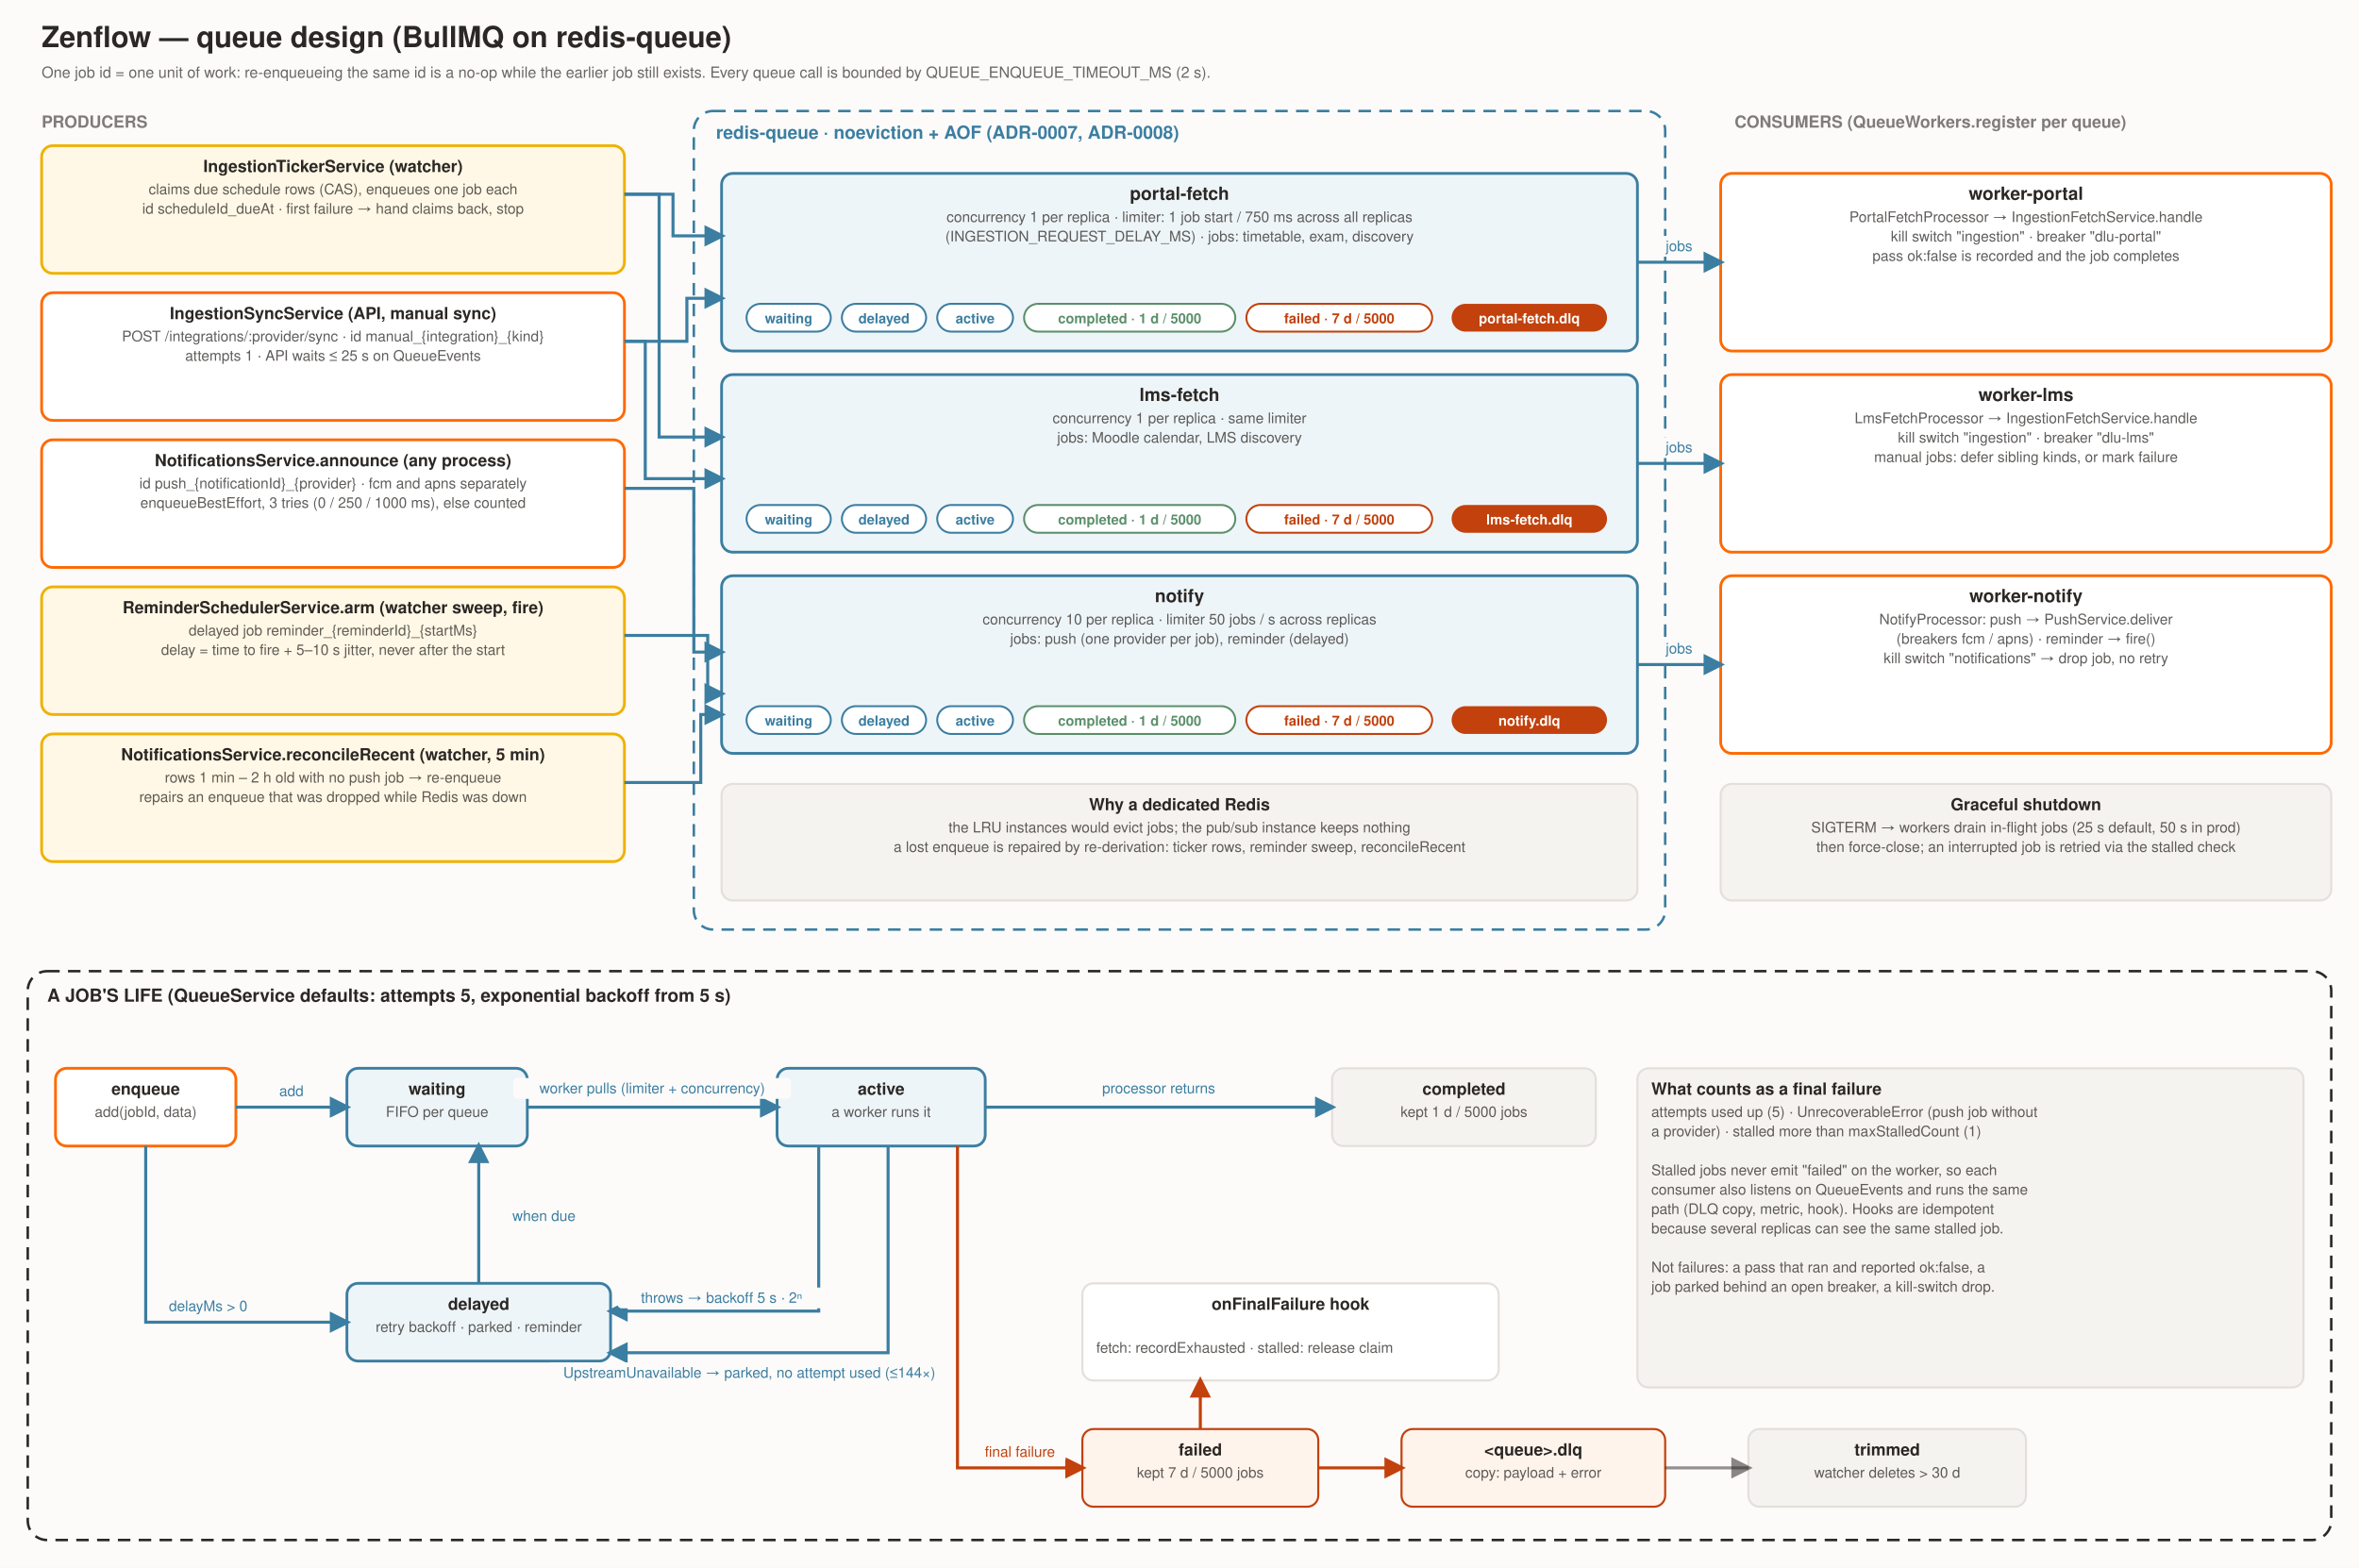
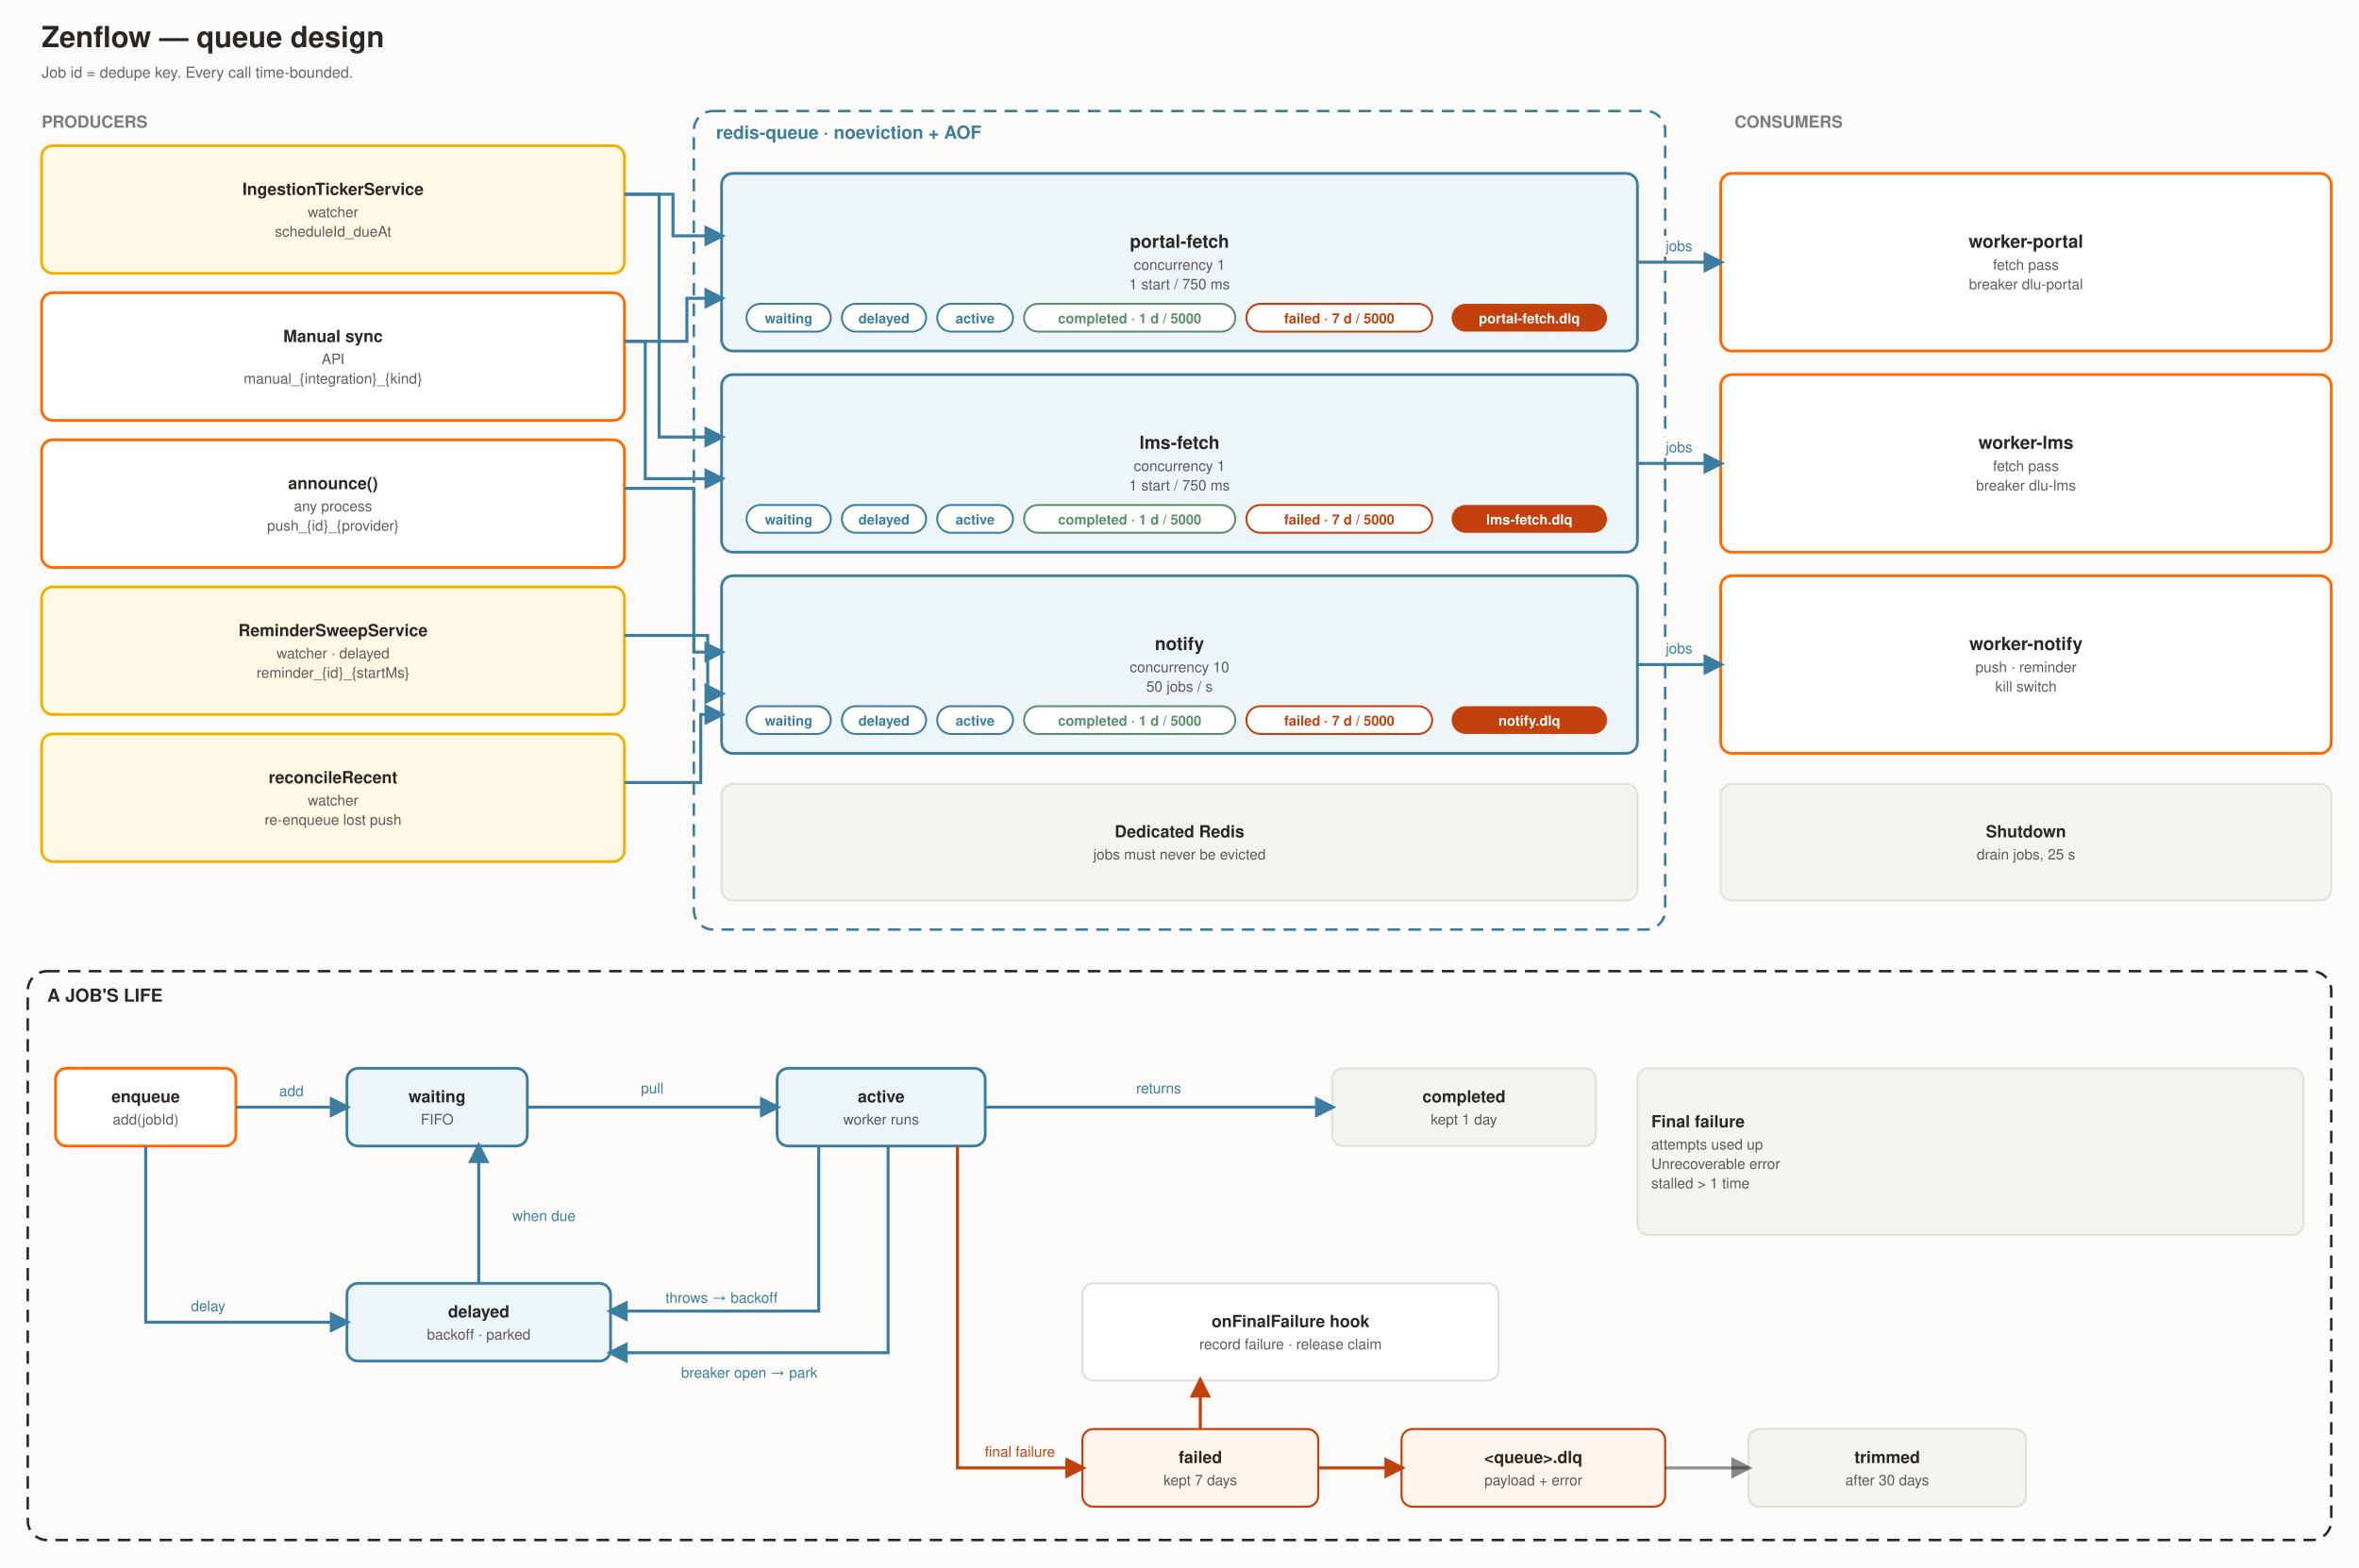
<svg xmlns="http://www.w3.org/2000/svg" viewBox="0 0 1700 1130" font-family="Helvetica, Arial, sans-serif" role="img" aria-label="Zenflow queue design: producers, three BullMQ queues on a noeviction Redis, consumers, and the lifecycle of a job including retry, breaker parking and the dead-letter queue">
  <defs>
    <marker id="aO" viewBox="0 0 10 10" refX="8" refY="5" markerWidth="7" markerHeight="7" orient="auto-start-reverse">
      <path d="M0,0 L10,5 L0,10 z" fill="#FF6900" />
    </marker>
    <marker id="aA" viewBox="0 0 10 10" refX="8" refY="5" markerWidth="7" markerHeight="7" orient="auto-start-reverse">
      <path d="M0,0 L10,5 L0,10 z" fill="#F0B100" />
    </marker>
    <marker id="aB" viewBox="0 0 10 10" refX="8" refY="5" markerWidth="7" markerHeight="7" orient="auto-start-reverse">
      <path d="M0,0 L10,5 L0,10 z" fill="#3B7EA1" />
    </marker>
    <marker id="aN" viewBox="0 0 10 10" refX="8" refY="5" markerWidth="7" markerHeight="7" orient="auto-start-reverse">
      <path d="M0,0 L10,5 L0,10 z" fill="#2B2724" fill-opacity="0.55" />
    </marker>
    <marker id="aR" viewBox="0 0 10 10" refX="8" refY="5" markerWidth="7" markerHeight="7" orient="auto-start-reverse">
      <path d="M0,0 L10,5 L0,10 z" fill="#C2410C" />
    </marker>
  </defs>
  <rect width="1700" height="1130" fill="#FCFBFA" />
-   <text x="30" y="34" text-anchor="start" font-size="21" font-weight="700" fill="#2B2724">Zenflow — queue design (BullMQ on redis-queue)</text>
-   <text x="30" y="56" text-anchor="start" font-size="11" font-weight="400" fill="#2B2724" opacity="0.7">One job id = one unit of work: re-enqueueing the same id is a no-op while the earlier job still exists. Every queue call is bounded by QUEUE_ENQUEUE_TIMEOUT_MS (2 s).</text>
+   <text x="30" y="34" text-anchor="start" font-size="21" font-weight="700" fill="#2B2724">Zenflow — queue design</text>
+   <text x="30" y="56" text-anchor="start" font-size="11" font-weight="400" fill="#2B2724" opacity="0.7">Job id = dedupe key.   Every call time-bounded.</text>
  <text x="30" y="92" text-anchor="start" font-size="12" font-weight="700" fill="#2B2724" opacity="0.6">PRODUCERS</text>
  <rect x="30" y="105" width="420" height="92" rx="8" fill="#FFF8E6" stroke="#F0B100" stroke-width="2" />
-   <text x="240" y="124" text-anchor="middle" font-size="12" font-weight="700" fill="#2B2724">IngestionTickerService  (watcher)</text>
-   <text x="240" y="140" text-anchor="middle" font-size="10.5" font-weight="400" fill="#2B2724" opacity="0.75">claims due schedule rows (CAS), enqueues one job each</text>
-   <text x="240" y="154" text-anchor="middle" font-size="10.5" font-weight="400" fill="#2B2724" opacity="0.75">id scheduleId_dueAt · first failure → hand claims back, stop</text>
+   <text x="240" y="140.5" text-anchor="middle" font-size="12" font-weight="700" fill="#2B2724">IngestionTickerService</text>
+   <text x="240" y="156.5" text-anchor="middle" font-size="10.5" font-weight="400" fill="#2B2724" opacity="0.75">watcher</text>
+   <text x="240" y="170.5" text-anchor="middle" font-size="10.5" font-weight="400" fill="#2B2724" opacity="0.75">scheduleId_dueAt</text>
  <rect x="30" y="211" width="420" height="92" rx="8" fill="#FFFFFF" stroke="#FF6900" stroke-width="2" />
-   <text x="240" y="230" text-anchor="middle" font-size="12" font-weight="700" fill="#2B2724">IngestionSyncService  (API, manual sync)</text>
-   <text x="240" y="246" text-anchor="middle" font-size="10.5" font-weight="400" fill="#2B2724" opacity="0.75">POST /integrations/:provider/sync · id manual_{integration}_{kind}</text>
-   <text x="240" y="260" text-anchor="middle" font-size="10.5" font-weight="400" fill="#2B2724" opacity="0.75">attempts 1 · API waits ≤ 25 s on QueueEvents</text>
+   <text x="240" y="246.5" text-anchor="middle" font-size="12" font-weight="700" fill="#2B2724">Manual sync</text>
+   <text x="240" y="262.5" text-anchor="middle" font-size="10.5" font-weight="400" fill="#2B2724" opacity="0.75">API</text>
+   <text x="240" y="276.5" text-anchor="middle" font-size="10.5" font-weight="400" fill="#2B2724" opacity="0.75">manual_{integration}_{kind}</text>
  <rect x="30" y="317" width="420" height="92" rx="8" fill="#FFFFFF" stroke="#FF6900" stroke-width="2" />
-   <text x="240" y="336" text-anchor="middle" font-size="12" font-weight="700" fill="#2B2724">NotificationsService.announce  (any process)</text>
-   <text x="240" y="352" text-anchor="middle" font-size="10.5" font-weight="400" fill="#2B2724" opacity="0.75">id push_{notificationId}_{provider} · fcm and apns separately</text>
-   <text x="240" y="366" text-anchor="middle" font-size="10.5" font-weight="400" fill="#2B2724" opacity="0.75">enqueueBestEffort, 3 tries (0 / 250 / 1000 ms), else counted</text>
+   <text x="240" y="352.5" text-anchor="middle" font-size="12" font-weight="700" fill="#2B2724">announce()</text>
+   <text x="240" y="368.5" text-anchor="middle" font-size="10.5" font-weight="400" fill="#2B2724" opacity="0.75">any process</text>
+   <text x="240" y="382.5" text-anchor="middle" font-size="10.5" font-weight="400" fill="#2B2724" opacity="0.75">push_{id}_{provider}</text>
  <rect x="30" y="423" width="420" height="92" rx="8" fill="#FFF8E6" stroke="#F0B100" stroke-width="2" />
-   <text x="240" y="442" text-anchor="middle" font-size="12" font-weight="700" fill="#2B2724">ReminderSchedulerService.arm  (watcher sweep, fire)</text>
-   <text x="240" y="458" text-anchor="middle" font-size="10.5" font-weight="400" fill="#2B2724" opacity="0.75">delayed job reminder_{reminderId}_{startMs}</text>
-   <text x="240" y="472" text-anchor="middle" font-size="10.5" font-weight="400" fill="#2B2724" opacity="0.75">delay = time to fire + 5–10 s jitter, never after the start</text>
+   <text x="240" y="458.5" text-anchor="middle" font-size="12" font-weight="700" fill="#2B2724">ReminderSweepService</text>
+   <text x="240" y="474.5" text-anchor="middle" font-size="10.5" font-weight="400" fill="#2B2724" opacity="0.75">watcher · delayed</text>
+   <text x="240" y="488.5" text-anchor="middle" font-size="10.5" font-weight="400" fill="#2B2724" opacity="0.75">reminder_{id}_{startMs}</text>
  <rect x="30" y="529" width="420" height="92" rx="8" fill="#FFF8E6" stroke="#F0B100" stroke-width="2" />
-   <text x="240" y="548" text-anchor="middle" font-size="12" font-weight="700" fill="#2B2724">NotificationsService.reconcileRecent  (watcher, 5 min)</text>
-   <text x="240" y="564" text-anchor="middle" font-size="10.5" font-weight="400" fill="#2B2724" opacity="0.75">rows 1 min – 2 h old with no push job → re-enqueue</text>
-   <text x="240" y="578" text-anchor="middle" font-size="10.5" font-weight="400" fill="#2B2724" opacity="0.75">repairs an enqueue that was dropped while Redis was down</text>
+   <text x="240" y="564.5" text-anchor="middle" font-size="12" font-weight="700" fill="#2B2724">reconcileRecent</text>
+   <text x="240" y="580.5" text-anchor="middle" font-size="10.5" font-weight="400" fill="#2B2724" opacity="0.75">watcher</text>
+   <text x="240" y="594.5" text-anchor="middle" font-size="10.5" font-weight="400" fill="#2B2724" opacity="0.75">re-enqueue lost push</text>
  <rect x="500" y="80" width="700" height="590" rx="14" fill="none" stroke="#3B7EA1" stroke-width="1.8" stroke-dasharray="9 6" />
-   <rect x="510" y="87" width="389.4" height="18" fill="#FCFBFA" />
-   <text x="516" y="100" text-anchor="start" font-size="13" font-weight="700" fill="#3B7EA1">redis-queue · noeviction + AOF (ADR-0007, ADR-0008)</text>
+   <rect x="510" y="87" width="234" height="18" fill="#FCFBFA" />
+   <text x="516" y="100" text-anchor="start" font-size="13" font-weight="700" fill="#3B7EA1">redis-queue · noeviction + AOF</text>
  <rect x="520" y="125" width="660" height="128" rx="8" fill="#EEF5F9" stroke="#3B7EA1" stroke-width="2" />
-   <text x="850" y="144" text-anchor="middle" font-size="13" font-weight="700" fill="#2B2724">portal-fetch</text>
-   <text x="850" y="160" text-anchor="middle" font-size="10.5" font-weight="400" fill="#2B2724" opacity="0.75">concurrency 1 per replica · limiter: 1 job start / 750 ms across all replicas</text>
-   <text x="850" y="174" text-anchor="middle" font-size="10.5" font-weight="400" fill="#2B2724" opacity="0.75">(INGESTION_REQUEST_DELAY_MS) · jobs: timetable, exam, discovery</text>
+   <text x="850" y="178.5" text-anchor="middle" font-size="13" font-weight="700" fill="#2B2724">portal-fetch</text>
+   <text x="850" y="194.5" text-anchor="middle" font-size="10.5" font-weight="400" fill="#2B2724" opacity="0.75">concurrency 1</text>
+   <text x="850" y="208.5" text-anchor="middle" font-size="10.5" font-weight="400" fill="#2B2724" opacity="0.75">1 start / 750 ms</text>
  <rect x="538" y="219" width="60.7" height="20" rx="10" fill="#fff" stroke="#3B7EA1" stroke-width="1.4" />
  <text x="568.35" y="233" text-anchor="middle" font-size="10" font-weight="700" fill="#3B7EA1">waiting</text>
  <rect x="606.7" y="219" width="60.7" height="20" rx="10" fill="#fff" stroke="#3B7EA1" stroke-width="1.4" />
  <text x="637.05" y="233" text-anchor="middle" font-size="10" font-weight="700" fill="#3B7EA1">delayed</text>
  <rect x="675.4" y="219" width="54.6" height="20" rx="10" fill="#fff" stroke="#3B7EA1" stroke-width="1.4" />
  <text x="702.7" y="233" text-anchor="middle" font-size="10" font-weight="700" fill="#3B7EA1">active</text>
  <rect x="738" y="219" width="152.2" height="20" rx="10" fill="#fff" stroke="#5B8F6B" stroke-width="1.4" />
  <text x="814.1" y="233" text-anchor="middle" font-size="10" font-weight="700" fill="#5B8F6B">completed · 1 d / 5000</text>
  <rect x="898.2" y="219" width="133.9" height="20" rx="10" fill="#fff" stroke="#C2410C" stroke-width="1.4" />
  <text x="965.15" y="233" text-anchor="middle" font-size="10" font-weight="700" fill="#C2410C">failed · 7 d / 5000</text>
  <rect x="1046.1" y="219" width="112" height="20" rx="10" fill="#C2410C" />
  <text x="1102.1" y="233" text-anchor="middle" font-size="10" font-weight="700" fill="#fff">portal-fetch.dlq</text>
  <rect x="520" y="270" width="660" height="128" rx="8" fill="#EEF5F9" stroke="#3B7EA1" stroke-width="2" />
-   <text x="850" y="289" text-anchor="middle" font-size="13" font-weight="700" fill="#2B2724">lms-fetch</text>
-   <text x="850" y="305" text-anchor="middle" font-size="10.5" font-weight="400" fill="#2B2724" opacity="0.75">concurrency 1 per replica · same limiter</text>
-   <text x="850" y="319" text-anchor="middle" font-size="10.5" font-weight="400" fill="#2B2724" opacity="0.75">jobs: Moodle calendar, LMS discovery</text>
+   <text x="850" y="323.5" text-anchor="middle" font-size="13" font-weight="700" fill="#2B2724">lms-fetch</text>
+   <text x="850" y="339.5" text-anchor="middle" font-size="10.5" font-weight="400" fill="#2B2724" opacity="0.75">concurrency 1</text>
+   <text x="850" y="353.5" text-anchor="middle" font-size="10.5" font-weight="400" fill="#2B2724" opacity="0.75">1 start / 750 ms</text>
  <rect x="538" y="364" width="60.7" height="20" rx="10" fill="#fff" stroke="#3B7EA1" stroke-width="1.4" />
  <text x="568.35" y="378" text-anchor="middle" font-size="10" font-weight="700" fill="#3B7EA1">waiting</text>
  <rect x="606.7" y="364" width="60.7" height="20" rx="10" fill="#fff" stroke="#3B7EA1" stroke-width="1.4" />
  <text x="637.05" y="378" text-anchor="middle" font-size="10" font-weight="700" fill="#3B7EA1">delayed</text>
  <rect x="675.4" y="364" width="54.6" height="20" rx="10" fill="#fff" stroke="#3B7EA1" stroke-width="1.4" />
  <text x="702.7" y="378" text-anchor="middle" font-size="10" font-weight="700" fill="#3B7EA1">active</text>
  <rect x="738" y="364" width="152.2" height="20" rx="10" fill="#fff" stroke="#5B8F6B" stroke-width="1.4" />
  <text x="814.1" y="378" text-anchor="middle" font-size="10" font-weight="700" fill="#5B8F6B">completed · 1 d / 5000</text>
  <rect x="898.2" y="364" width="133.9" height="20" rx="10" fill="#fff" stroke="#C2410C" stroke-width="1.4" />
  <text x="965.15" y="378" text-anchor="middle" font-size="10" font-weight="700" fill="#C2410C">failed · 7 d / 5000</text>
  <rect x="1046.1" y="364" width="112" height="20" rx="10" fill="#C2410C" />
  <text x="1102.1" y="378" text-anchor="middle" font-size="10" font-weight="700" fill="#fff">lms-fetch.dlq</text>
  <rect x="520" y="415" width="660" height="128" rx="8" fill="#EEF5F9" stroke="#3B7EA1" stroke-width="2" />
-   <text x="850" y="434" text-anchor="middle" font-size="13" font-weight="700" fill="#2B2724">notify</text>
-   <text x="850" y="450" text-anchor="middle" font-size="10.5" font-weight="400" fill="#2B2724" opacity="0.75">concurrency 10 per replica · limiter 50 jobs / s across replicas</text>
-   <text x="850" y="464" text-anchor="middle" font-size="10.5" font-weight="400" fill="#2B2724" opacity="0.75">jobs: push (one provider per job), reminder (delayed)</text>
+   <text x="850" y="468.5" text-anchor="middle" font-size="13" font-weight="700" fill="#2B2724">notify</text>
+   <text x="850" y="484.5" text-anchor="middle" font-size="10.5" font-weight="400" fill="#2B2724" opacity="0.75">concurrency 10</text>
+   <text x="850" y="498.5" text-anchor="middle" font-size="10.5" font-weight="400" fill="#2B2724" opacity="0.75">50 jobs / s</text>
  <rect x="538" y="509" width="60.7" height="20" rx="10" fill="#fff" stroke="#3B7EA1" stroke-width="1.4" />
  <text x="568.35" y="523" text-anchor="middle" font-size="10" font-weight="700" fill="#3B7EA1">waiting</text>
  <rect x="606.7" y="509" width="60.7" height="20" rx="10" fill="#fff" stroke="#3B7EA1" stroke-width="1.4" />
  <text x="637.05" y="523" text-anchor="middle" font-size="10" font-weight="700" fill="#3B7EA1">delayed</text>
  <rect x="675.4" y="509" width="54.6" height="20" rx="10" fill="#fff" stroke="#3B7EA1" stroke-width="1.4" />
  <text x="702.7" y="523" text-anchor="middle" font-size="10" font-weight="700" fill="#3B7EA1">active</text>
  <rect x="738" y="509" width="152.2" height="20" rx="10" fill="#fff" stroke="#5B8F6B" stroke-width="1.4" />
  <text x="814.1" y="523" text-anchor="middle" font-size="10" font-weight="700" fill="#5B8F6B">completed · 1 d / 5000</text>
  <rect x="898.2" y="509" width="133.9" height="20" rx="10" fill="#fff" stroke="#C2410C" stroke-width="1.4" />
  <text x="965.15" y="523" text-anchor="middle" font-size="10" font-weight="700" fill="#C2410C">failed · 7 d / 5000</text>
  <rect x="1046.1" y="509" width="112" height="20" rx="10" fill="#C2410C" />
  <text x="1102.1" y="523" text-anchor="middle" font-size="10" font-weight="700" fill="#fff">notify.dlq</text>
  <rect x="520" y="565" width="660" height="84" rx="8" fill="#F5F3F0" stroke="#E3DFDA" stroke-width="1.5" />
-   <text x="850" y="584" text-anchor="middle" font-size="12" font-weight="700" fill="#2B2724">Why a dedicated Redis</text>
-   <text x="850" y="600" text-anchor="middle" font-size="10.5" font-weight="400" fill="#2B2724" opacity="0.75">the LRU instances would evict jobs; the pub/sub instance keeps nothing</text>
-   <text x="850" y="614" text-anchor="middle" font-size="10.5" font-weight="400" fill="#2B2724" opacity="0.75">a lost enqueue is repaired by re-derivation: ticker rows, reminder sweep, reconcileRecent</text>
+   <text x="850" y="603.5" text-anchor="middle" font-size="12" font-weight="700" fill="#2B2724">Dedicated Redis</text>
+   <text x="850" y="619.5" text-anchor="middle" font-size="10.5" font-weight="400" fill="#2B2724" opacity="0.75">jobs must never be evicted</text>
  <path d="M450,140 L485,140 L485,170 L520,170" fill="none" stroke="#3B7EA1" stroke-width="2.2" marker-end="url(#aB)" />
  <path d="M450,140 L475,140 L475,315 L520,315" fill="none" stroke="#3B7EA1" stroke-width="2.2" marker-end="url(#aB)" />
  <path d="M450,246 L495,246 L495,215 L520,215" fill="none" stroke="#3B7EA1" stroke-width="2.2" marker-end="url(#aB)" />
  <path d="M450,246 L465,246 L465,345 L520,345" fill="none" stroke="#3B7EA1" stroke-width="2.2" marker-end="url(#aB)" />
  <path d="M450,352 L500,352 L500,470 L520,470" fill="none" stroke="#3B7EA1" stroke-width="2.2" marker-end="url(#aB)" />
  <path d="M450,458 L510,458 L510,500 L520,500" fill="none" stroke="#3B7EA1" stroke-width="2.2" marker-end="url(#aB)" />
  <path d="M450,564 L505,564 L505,515 L520,515" fill="none" stroke="#3B7EA1" stroke-width="2.2" marker-end="url(#aB)" />
-   <text x="1250" y="92" text-anchor="start" font-size="12" font-weight="700" fill="#2B2724" opacity="0.6">CONSUMERS  (QueueWorkers.register per queue)</text>
+   <text x="1250" y="92" text-anchor="start" font-size="12" font-weight="700" fill="#2B2724" opacity="0.6">CONSUMERS</text>
  <rect x="1240" y="125" width="440" height="128" rx="8" fill="#FFFFFF" stroke="#FF6900" stroke-width="2" />
-   <text x="1460" y="144" text-anchor="middle" font-size="13" font-weight="700" fill="#2B2724">worker-portal</text>
-   <text x="1460" y="160" text-anchor="middle" font-size="10.5" font-weight="400" fill="#2B2724" opacity="0.75">PortalFetchProcessor → IngestionFetchService.handle</text>
-   <text x="1460" y="174" text-anchor="middle" font-size="10.5" font-weight="400" fill="#2B2724" opacity="0.75">kill switch "ingestion" · breaker "dlu-portal"</text>
-   <text x="1460" y="188" text-anchor="middle" font-size="10.5" font-weight="400" fill="#2B2724" opacity="0.75">pass ok:false is recorded and the job completes</text>
+   <text x="1460" y="178.5" text-anchor="middle" font-size="13" font-weight="700" fill="#2B2724">worker-portal</text>
+   <text x="1460" y="194.5" text-anchor="middle" font-size="10.5" font-weight="400" fill="#2B2724" opacity="0.75">fetch pass</text>
+   <text x="1460" y="208.5" text-anchor="middle" font-size="10.5" font-weight="400" fill="#2B2724" opacity="0.75">breaker dlu-portal</text>
  <rect x="1240" y="270" width="440" height="128" rx="8" fill="#FFFFFF" stroke="#FF6900" stroke-width="2" />
-   <text x="1460" y="289" text-anchor="middle" font-size="13" font-weight="700" fill="#2B2724">worker-lms</text>
-   <text x="1460" y="305" text-anchor="middle" font-size="10.5" font-weight="400" fill="#2B2724" opacity="0.75">LmsFetchProcessor → IngestionFetchService.handle</text>
-   <text x="1460" y="319" text-anchor="middle" font-size="10.5" font-weight="400" fill="#2B2724" opacity="0.75">kill switch "ingestion" · breaker "dlu-lms"</text>
-   <text x="1460" y="333" text-anchor="middle" font-size="10.5" font-weight="400" fill="#2B2724" opacity="0.75">manual jobs: defer sibling kinds, or mark failure</text>
+   <text x="1460" y="323.5" text-anchor="middle" font-size="13" font-weight="700" fill="#2B2724">worker-lms</text>
+   <text x="1460" y="339.5" text-anchor="middle" font-size="10.5" font-weight="400" fill="#2B2724" opacity="0.75">fetch pass</text>
+   <text x="1460" y="353.5" text-anchor="middle" font-size="10.5" font-weight="400" fill="#2B2724" opacity="0.75">breaker dlu-lms</text>
  <rect x="1240" y="415" width="440" height="128" rx="8" fill="#FFFFFF" stroke="#FF6900" stroke-width="2" />
-   <text x="1460" y="434" text-anchor="middle" font-size="13" font-weight="700" fill="#2B2724">worker-notify</text>
-   <text x="1460" y="450" text-anchor="middle" font-size="10.5" font-weight="400" fill="#2B2724" opacity="0.75">NotifyProcessor: push → PushService.deliver</text>
-   <text x="1460" y="464" text-anchor="middle" font-size="10.5" font-weight="400" fill="#2B2724" opacity="0.75">(breakers fcm / apns) · reminder → fire()</text>
-   <text x="1460" y="478" text-anchor="middle" font-size="10.5" font-weight="400" fill="#2B2724" opacity="0.75">kill switch "notifications" → drop job, no retry</text>
+   <text x="1460" y="468.5" text-anchor="middle" font-size="13" font-weight="700" fill="#2B2724">worker-notify</text>
+   <text x="1460" y="484.5" text-anchor="middle" font-size="10.5" font-weight="400" fill="#2B2724" opacity="0.75">push · reminder</text>
+   <text x="1460" y="498.5" text-anchor="middle" font-size="10.5" font-weight="400" fill="#2B2724" opacity="0.75">kill switch</text>
  <path d="M1180,189 L1240,189" fill="none" stroke="#3B7EA1" stroke-width="2.2" marker-end="url(#aB)" />
  <rect x="1193" y="170" width="34" height="15" rx="3" fill="#FCFBFA" />
  <text x="1210" y="181" text-anchor="middle" font-size="10.5" font-weight="400" fill="#3B7EA1">jobs</text>
  <path d="M1180,334 L1240,334" fill="none" stroke="#3B7EA1" stroke-width="2.2" marker-end="url(#aB)" />
  <rect x="1193" y="315" width="34" height="15" rx="3" fill="#FCFBFA" />
  <text x="1210" y="326" text-anchor="middle" font-size="10.5" font-weight="400" fill="#3B7EA1">jobs</text>
  <path d="M1180,479 L1240,479" fill="none" stroke="#3B7EA1" stroke-width="2.2" marker-end="url(#aB)" />
  <rect x="1193" y="460" width="34" height="15" rx="3" fill="#FCFBFA" />
  <text x="1210" y="471" text-anchor="middle" font-size="10.5" font-weight="400" fill="#3B7EA1">jobs</text>
  <rect x="1240" y="565" width="440" height="84" rx="8" fill="#F5F3F0" stroke="#E3DFDA" stroke-width="1.5" />
-   <text x="1460" y="584" text-anchor="middle" font-size="12" font-weight="700" fill="#2B2724">Graceful shutdown</text>
-   <text x="1460" y="600" text-anchor="middle" font-size="10.5" font-weight="400" fill="#2B2724" opacity="0.75">SIGTERM → workers drain in-flight jobs (25 s default, 50 s in prod)</text>
-   <text x="1460" y="614" text-anchor="middle" font-size="10.5" font-weight="400" fill="#2B2724" opacity="0.75">then force-close; an interrupted job is retried via the stalled check</text>
+   <text x="1460" y="603.5" text-anchor="middle" font-size="12" font-weight="700" fill="#2B2724">Shutdown</text>
+   <text x="1460" y="619.5" text-anchor="middle" font-size="10.5" font-weight="400" fill="#2B2724" opacity="0.75">drain jobs, 25 s</text>
  <rect x="20" y="700" width="1660" height="410" rx="14" fill="none" stroke="#2B2724" stroke-width="1.8" stroke-dasharray="9 6" />
-   <rect x="28" y="709" width="596.6" height="18" fill="#FCFBFA" />
-   <text x="34" y="722" text-anchor="start" font-size="13" font-weight="700" fill="#2B2724">A JOB'S LIFE  (QueueService defaults: attempts 5, exponential backoff from 5 s)</text>
+   <rect x="28" y="709" width="100.8" height="18" fill="#FCFBFA" />
+   <text x="34" y="722" text-anchor="start" font-size="13" font-weight="700" fill="#2B2724">A JOB'S LIFE</text>
  <rect x="40" y="770" width="130" height="56" rx="8" fill="#FFFFFF" stroke="#FF6900" stroke-width="2" />
-   <text x="105" y="789" text-anchor="middle" font-size="12" font-weight="700" fill="#2B2724">enqueue</text>
-   <text x="105" y="805" text-anchor="middle" font-size="10.5" font-weight="400" fill="#2B2724" opacity="0.75">add(jobId, data)</text>
+   <text x="105" y="794.5" text-anchor="middle" font-size="12" font-weight="700" fill="#2B2724">enqueue</text>
+   <text x="105" y="810.5" text-anchor="middle" font-size="10.5" font-weight="400" fill="#2B2724" opacity="0.75">add(jobId)</text>
  <rect x="250" y="770" width="130" height="56" rx="8" fill="#EEF5F9" stroke="#3B7EA1" stroke-width="2" />
-   <text x="315" y="789" text-anchor="middle" font-size="12" font-weight="700" fill="#2B2724">waiting</text>
-   <text x="315" y="805" text-anchor="middle" font-size="10.5" font-weight="400" fill="#2B2724" opacity="0.75">FIFO per queue</text>
+   <text x="315" y="794.5" text-anchor="middle" font-size="12" font-weight="700" fill="#2B2724">waiting</text>
+   <text x="315" y="810.5" text-anchor="middle" font-size="10.5" font-weight="400" fill="#2B2724" opacity="0.75">FIFO</text>
  <rect x="560" y="770" width="150" height="56" rx="8" fill="#EEF5F9" stroke="#3B7EA1" stroke-width="2" />
-   <text x="635" y="789" text-anchor="middle" font-size="12" font-weight="700" fill="#2B2724">active</text>
-   <text x="635" y="805" text-anchor="middle" font-size="10.5" font-weight="400" fill="#2B2724" opacity="0.75">a worker runs it</text>
+   <text x="635" y="794.5" text-anchor="middle" font-size="12" font-weight="700" fill="#2B2724">active</text>
+   <text x="635" y="810.5" text-anchor="middle" font-size="10.5" font-weight="400" fill="#2B2724" opacity="0.75">worker runs</text>
  <rect x="960" y="770" width="190" height="56" rx="8" fill="#F5F3F0" stroke="#E3DFDA" stroke-width="1.5" />
-   <text x="1055" y="789" text-anchor="middle" font-size="12" font-weight="700" fill="#2B2724">completed</text>
-   <text x="1055" y="805" text-anchor="middle" font-size="10.5" font-weight="400" fill="#2B2724" opacity="0.75">kept 1 d / 5000 jobs</text>
+   <text x="1055" y="794.5" text-anchor="middle" font-size="12" font-weight="700" fill="#2B2724">completed</text>
+   <text x="1055" y="810.5" text-anchor="middle" font-size="10.5" font-weight="400" fill="#2B2724" opacity="0.75">kept 1 day</text>
  <rect x="250" y="925" width="190" height="56" rx="8" fill="#EEF5F9" stroke="#3B7EA1" stroke-width="2" />
-   <text x="345" y="944" text-anchor="middle" font-size="12" font-weight="700" fill="#2B2724">delayed</text>
-   <text x="345" y="960" text-anchor="middle" font-size="10.5" font-weight="400" fill="#2B2724" opacity="0.75">retry backoff · parked · reminder</text>
+   <text x="345" y="949.5" text-anchor="middle" font-size="12" font-weight="700" fill="#2B2724">delayed</text>
+   <text x="345" y="965.5" text-anchor="middle" font-size="10.5" font-weight="400" fill="#2B2724" opacity="0.75">backoff · parked</text>
  <rect x="780" y="1030" width="170" height="56" rx="8" fill="#FFF4EC" stroke="#C2410C" stroke-width="1.5" />
-   <text x="865" y="1049" text-anchor="middle" font-size="12" font-weight="700" fill="#2B2724">failed</text>
-   <text x="865" y="1065" text-anchor="middle" font-size="10.5" font-weight="400" fill="#2B2724" opacity="0.75">kept 7 d / 5000 jobs</text>
+   <text x="865" y="1054.5" text-anchor="middle" font-size="12" font-weight="700" fill="#2B2724">failed</text>
+   <text x="865" y="1070.5" text-anchor="middle" font-size="10.5" font-weight="400" fill="#2B2724" opacity="0.75">kept 7 days</text>
  <rect x="1010" y="1030" width="190" height="56" rx="8" fill="#FFF4EC" stroke="#C2410C" stroke-width="1.5" />
-   <text x="1105" y="1049" text-anchor="middle" font-size="12" font-weight="700" fill="#2B2724">&lt;queue&gt;.dlq</text>
-   <text x="1105" y="1065" text-anchor="middle" font-size="10.5" font-weight="400" fill="#2B2724" opacity="0.75">copy: payload + error</text>
+   <text x="1105" y="1054.5" text-anchor="middle" font-size="12" font-weight="700" fill="#2B2724">&lt;queue&gt;.dlq</text>
+   <text x="1105" y="1070.5" text-anchor="middle" font-size="10.5" font-weight="400" fill="#2B2724" opacity="0.75">payload + error</text>
  <rect x="1260" y="1030" width="200" height="56" rx="8" fill="#F5F3F0" stroke="#E3DFDA" stroke-width="1.5" />
-   <text x="1360" y="1049" text-anchor="middle" font-size="12" font-weight="700" fill="#2B2724">trimmed</text>
-   <text x="1360" y="1065" text-anchor="middle" font-size="10.5" font-weight="400" fill="#2B2724" opacity="0.75">watcher deletes &gt; 30 d</text>
+   <text x="1360" y="1054.5" text-anchor="middle" font-size="12" font-weight="700" fill="#2B2724">trimmed</text>
+   <text x="1360" y="1070.5" text-anchor="middle" font-size="10.5" font-weight="400" fill="#2B2724" opacity="0.75">after 30 days</text>
  <rect x="780" y="925" width="300" height="70" rx="8" fill="#FFFFFF" stroke="#E3DFDA" stroke-width="1.5" />
-   <text x="930" y="944" text-anchor="middle" font-size="12" font-weight="700" fill="#2B2724">onFinalFailure hook</text>
-   <text x="790" y="975" text-anchor="start" font-size="10.5" font-weight="400" fill="#2B2724" opacity="0.75">fetch: recordExhausted · stalled: release claim</text>
+   <text x="930" y="956.5" text-anchor="middle" font-size="12" font-weight="700" fill="#2B2724">onFinalFailure hook</text>
+   <text x="930" y="972.5" text-anchor="middle" font-size="10.5" font-weight="400" fill="#2B2724" opacity="0.75">record failure · release claim</text>
  <path d="M170,798 L250,798" fill="none" stroke="#3B7EA1" stroke-width="2.2" marker-end="url(#aB)" />
  <rect x="195" y="779" width="30" height="15" rx="3" fill="#FCFBFA" />
  <text x="210" y="790" text-anchor="middle" font-size="10.5" font-weight="400" fill="#3B7EA1">add</text>
  <path d="M105,826 L105,953 L250,953" fill="none" stroke="#3B7EA1" stroke-width="2.2" marker-end="url(#aB)" />
-   <rect x="115" y="934" width="70" height="15" rx="3" fill="#FCFBFA" />
-   <text x="150" y="945" text-anchor="middle" font-size="10.5" font-weight="400" fill="#3B7EA1">delayMs &gt; 0</text>
+   <rect x="132" y="934" width="36" height="15" rx="3" fill="#FCFBFA" />
+   <text x="150" y="945" text-anchor="middle" font-size="10.5" font-weight="400" fill="#3B7EA1">delay</text>
  <path d="M345,925 L345,826" fill="none" stroke="#3B7EA1" stroke-width="2.2" marker-end="url(#aB)" />
  <rect x="364" y="869" width="56" height="15" rx="3" fill="#FCFBFA" />
  <text x="392" y="880" text-anchor="middle" font-size="10.5" font-weight="400" fill="#3B7EA1">when due</text>
  <path d="M380,798 L560,798" fill="none" stroke="#3B7EA1" stroke-width="2.2" marker-end="url(#aB)" />
-   <rect x="370" y="777" width="200" height="15" rx="3" fill="#FCFBFA" />
-   <text x="470" y="788" text-anchor="middle" font-size="10.5" font-weight="400" fill="#3B7EA1">worker pulls (limiter + concurrency)</text>
+   <rect x="455" y="777" width="30" height="15" rx="3" fill="#FCFBFA" />
+   <text x="470" y="788" text-anchor="middle" font-size="10.5" font-weight="400" fill="#3B7EA1">pull</text>
  <path d="M710,798 L960,798" fill="none" stroke="#3B7EA1" stroke-width="2.2" marker-end="url(#aB)" />
-   <rect x="783" y="777" width="104" height="15" rx="3" fill="#FCFBFA" />
-   <text x="835" y="788" text-anchor="middle" font-size="10.5" font-weight="400" fill="#3B7EA1">processor returns</text>
+   <rect x="813" y="777" width="44" height="15" rx="3" fill="#FCFBFA" />
+   <text x="835" y="788" text-anchor="middle" font-size="10.5" font-weight="400" fill="#3B7EA1">returns</text>
  <path d="M590,826 L590,945 L440,945" fill="none" stroke="#3B7EA1" stroke-width="2.2" marker-end="url(#aB)" />
-   <rect x="445" y="928" width="150" height="15" rx="3" fill="#FCFBFA" />
-   <text x="520" y="939" text-anchor="middle" font-size="10.5" font-weight="400" fill="#3B7EA1">throws → backoff 5 s · 2ⁿ</text>
+   <rect x="472" y="928" width="96" height="15" rx="3" fill="#FCFBFA" />
+   <text x="520" y="939" text-anchor="middle" font-size="10.5" font-weight="400" fill="#3B7EA1">throws → backoff</text>
  <path d="M640,826 L640,975 L440,975" fill="none" stroke="#3B7EA1" stroke-width="2.2" marker-end="url(#aB)" />
-   <rect x="395" y="982" width="290" height="15" rx="3" fill="#FCFBFA" />
-   <text x="540" y="993" text-anchor="middle" font-size="10.5" font-weight="400" fill="#3B7EA1">UpstreamUnavailable → parked, no attempt used (≤144×)</text>
+   <rect x="485" y="982" width="110" height="15" rx="3" fill="#FCFBFA" />
+   <text x="540" y="993" text-anchor="middle" font-size="10.5" font-weight="400" fill="#3B7EA1">breaker open → park</text>
  <path d="M690,826 L690,1058 L780,1058" fill="none" stroke="#C2410C" stroke-width="2.2" marker-end="url(#aR)" />
  <rect x="702" y="1039" width="66" height="15" rx="3" fill="#FCFBFA" />
  <text x="735" y="1050" text-anchor="middle" font-size="10.5" font-weight="400" fill="#C2410C">final failure</text>
  <path d="M950,1058 L1010,1058" fill="none" stroke="#C2410C" stroke-width="2.2" marker-end="url(#aR)" />
  <path d="M1200,1058 L1260,1058" fill="none" stroke="#2B2724" stroke-width="2.2" stroke-opacity=".5" marker-end="url(#aN)" />
  <path d="M865,1030 L865,995" fill="none" stroke="#C2410C" stroke-width="2.2" marker-end="url(#aR)" />
-   <rect x="1180" y="770" width="480" height="230" rx="8" fill="#F5F3F0" stroke="#E3DFDA" stroke-width="1.5" />
-   <text x="1190" y="789" text-anchor="start" font-size="12" font-weight="700" fill="#2B2724">What counts as a final failure</text>
-   <text x="1190" y="805" text-anchor="start" font-size="10.5" font-weight="400" fill="#2B2724" opacity="0.75">attempts used up (5) · UnrecoverableError (push job without</text>
-   <text x="1190" y="819" text-anchor="start" font-size="10.5" font-weight="400" fill="#2B2724" opacity="0.75">a provider) · stalled more than maxStalledCount (1)</text>
-   <text x="1190" y="833" text-anchor="start" font-size="10.5" font-weight="400" fill="#2B2724" opacity="0.75" />
-   <text x="1190" y="847" text-anchor="start" font-size="10.5" font-weight="400" fill="#2B2724" opacity="0.75">Stalled jobs never emit "failed" on the worker, so each</text>
-   <text x="1190" y="861" text-anchor="start" font-size="10.5" font-weight="400" fill="#2B2724" opacity="0.75">consumer also listens on QueueEvents and runs the same</text>
-   <text x="1190" y="875" text-anchor="start" font-size="10.5" font-weight="400" fill="#2B2724" opacity="0.75">path (DLQ copy, metric, hook). Hooks are idempotent</text>
-   <text x="1190" y="889" text-anchor="start" font-size="10.5" font-weight="400" fill="#2B2724" opacity="0.75">because several replicas can see the same stalled job.</text>
-   <text x="1190" y="903" text-anchor="start" font-size="10.5" font-weight="400" fill="#2B2724" opacity="0.75" />
-   <text x="1190" y="917" text-anchor="start" font-size="10.5" font-weight="400" fill="#2B2724" opacity="0.75">Not failures: a pass that ran and reported ok:false, a</text>
-   <text x="1190" y="931" text-anchor="start" font-size="10.5" font-weight="400" fill="#2B2724" opacity="0.75">job parked behind an open breaker, a kill-switch drop.</text>
+   <rect x="1180" y="770" width="480" height="120" rx="8" fill="#F5F3F0" stroke="#E3DFDA" stroke-width="1.5" />
+   <text x="1190" y="812.5" text-anchor="start" font-size="12" font-weight="700" fill="#2B2724">Final failure</text>
+   <text x="1190" y="828.5" text-anchor="start" font-size="10.5" font-weight="400" fill="#2B2724" opacity="0.75">attempts used up</text>
+   <text x="1190" y="842.5" text-anchor="start" font-size="10.5" font-weight="400" fill="#2B2724" opacity="0.75">Unrecoverable error</text>
+   <text x="1190" y="856.5" text-anchor="start" font-size="10.5" font-weight="400" fill="#2B2724" opacity="0.75">stalled &gt; 1 time</text>
</svg>
